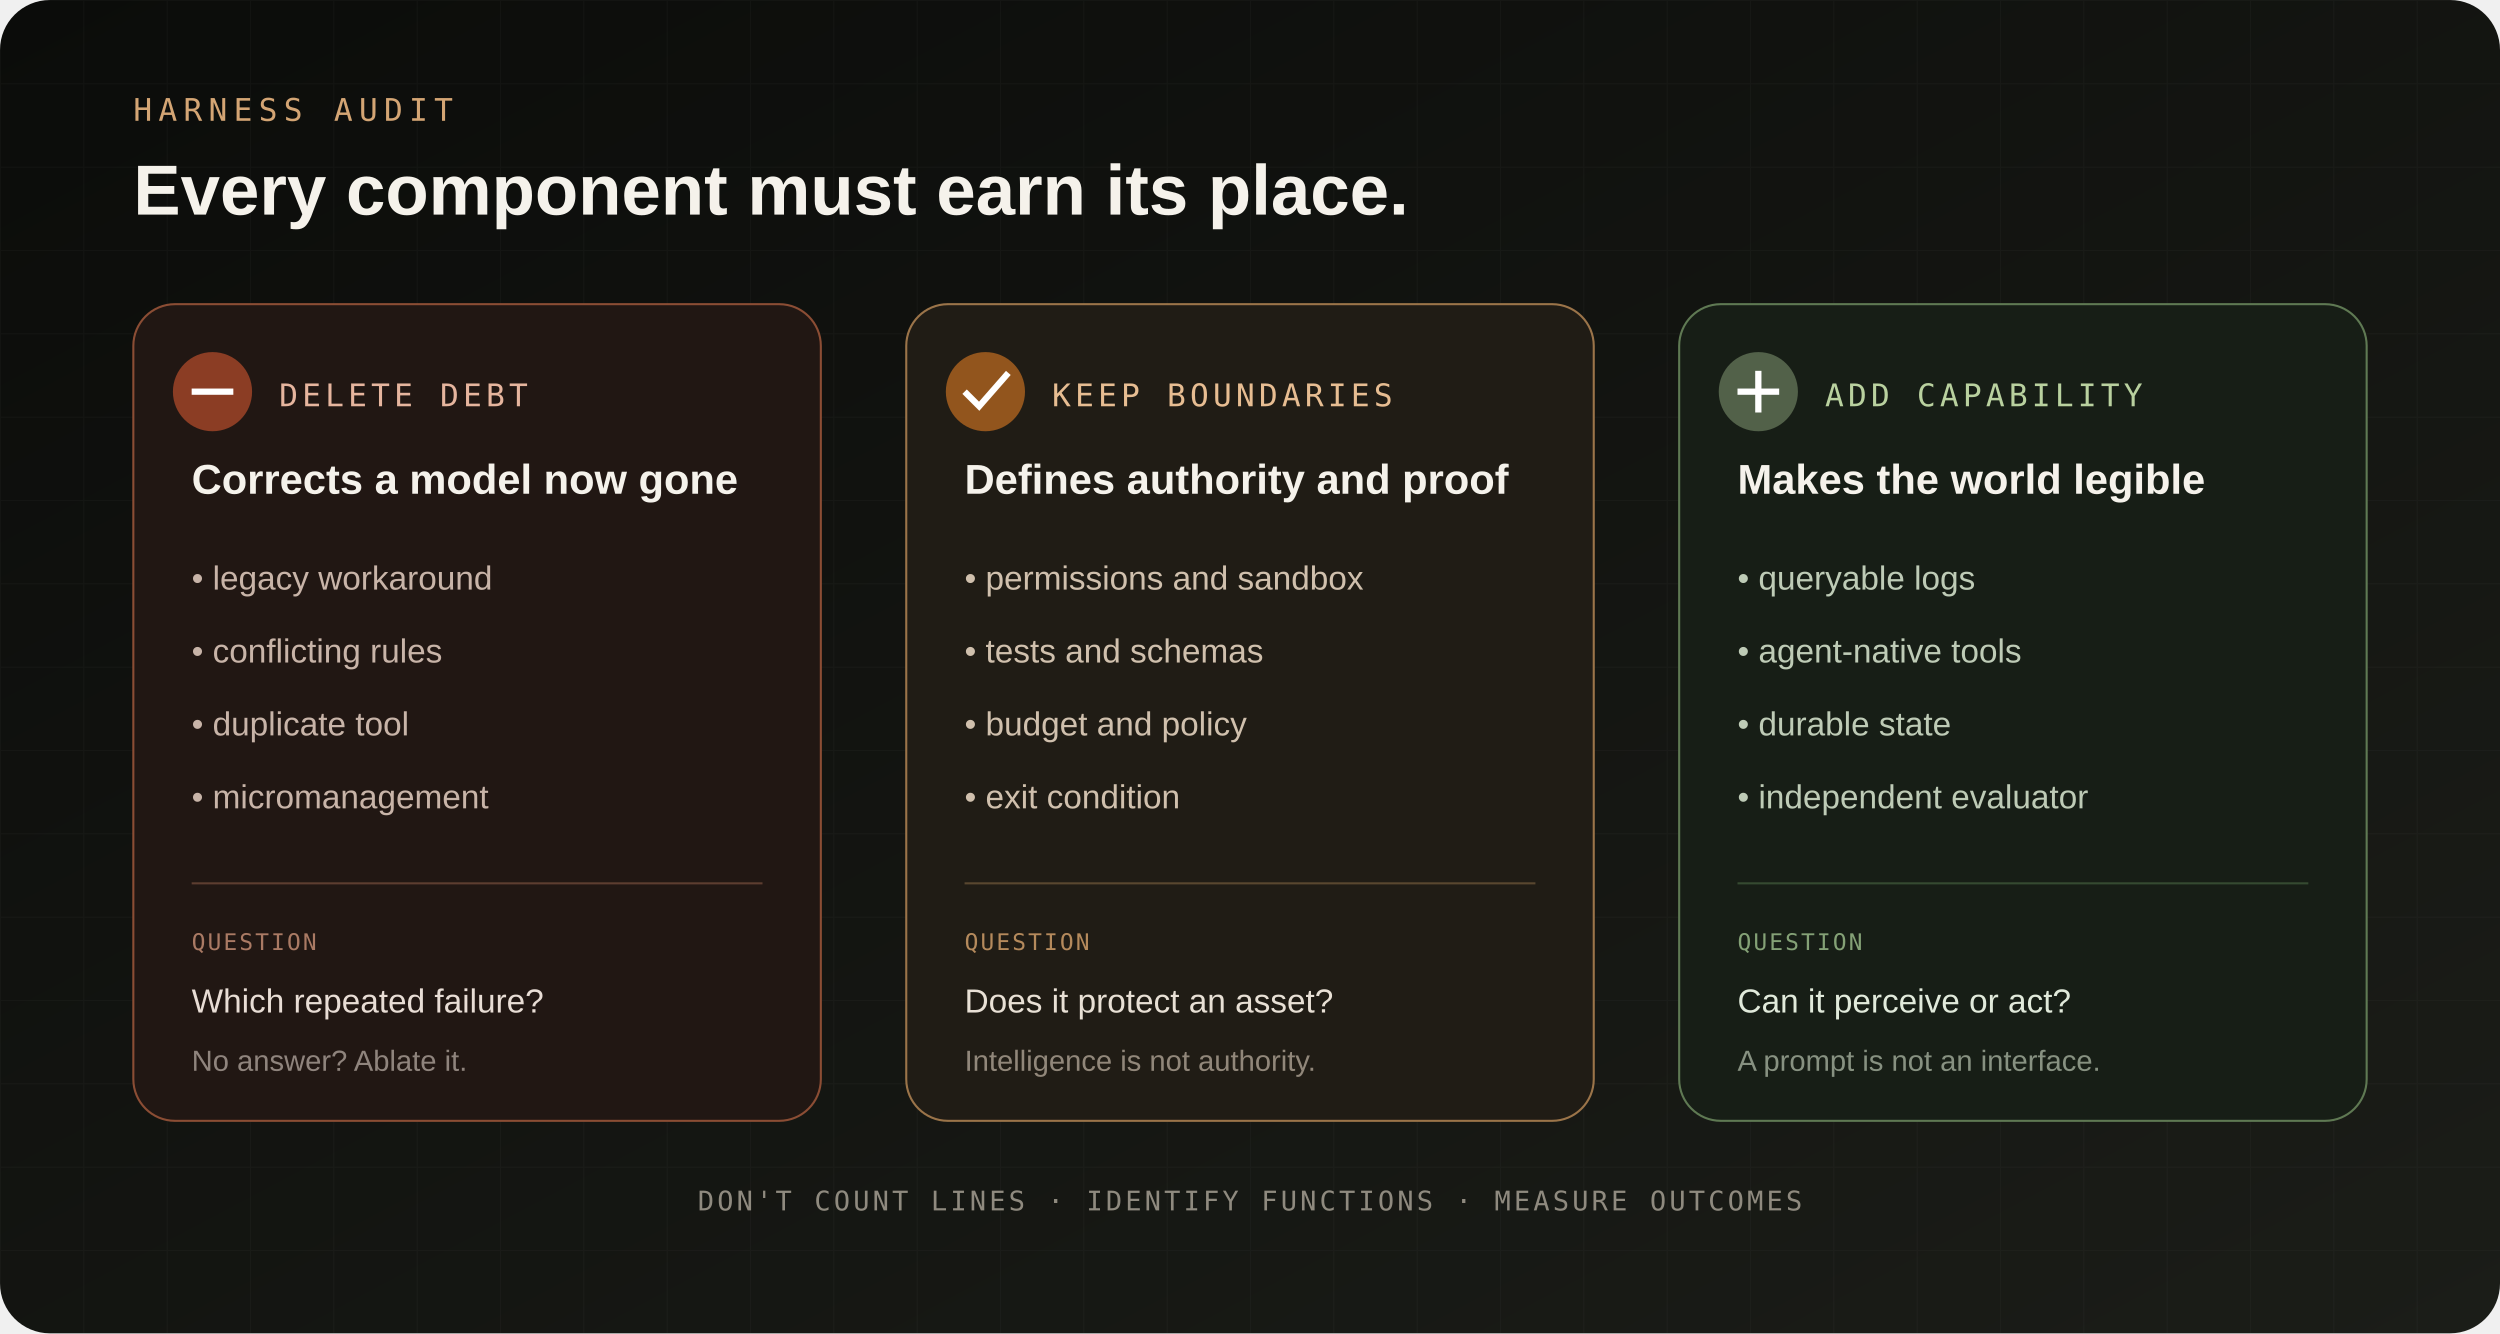
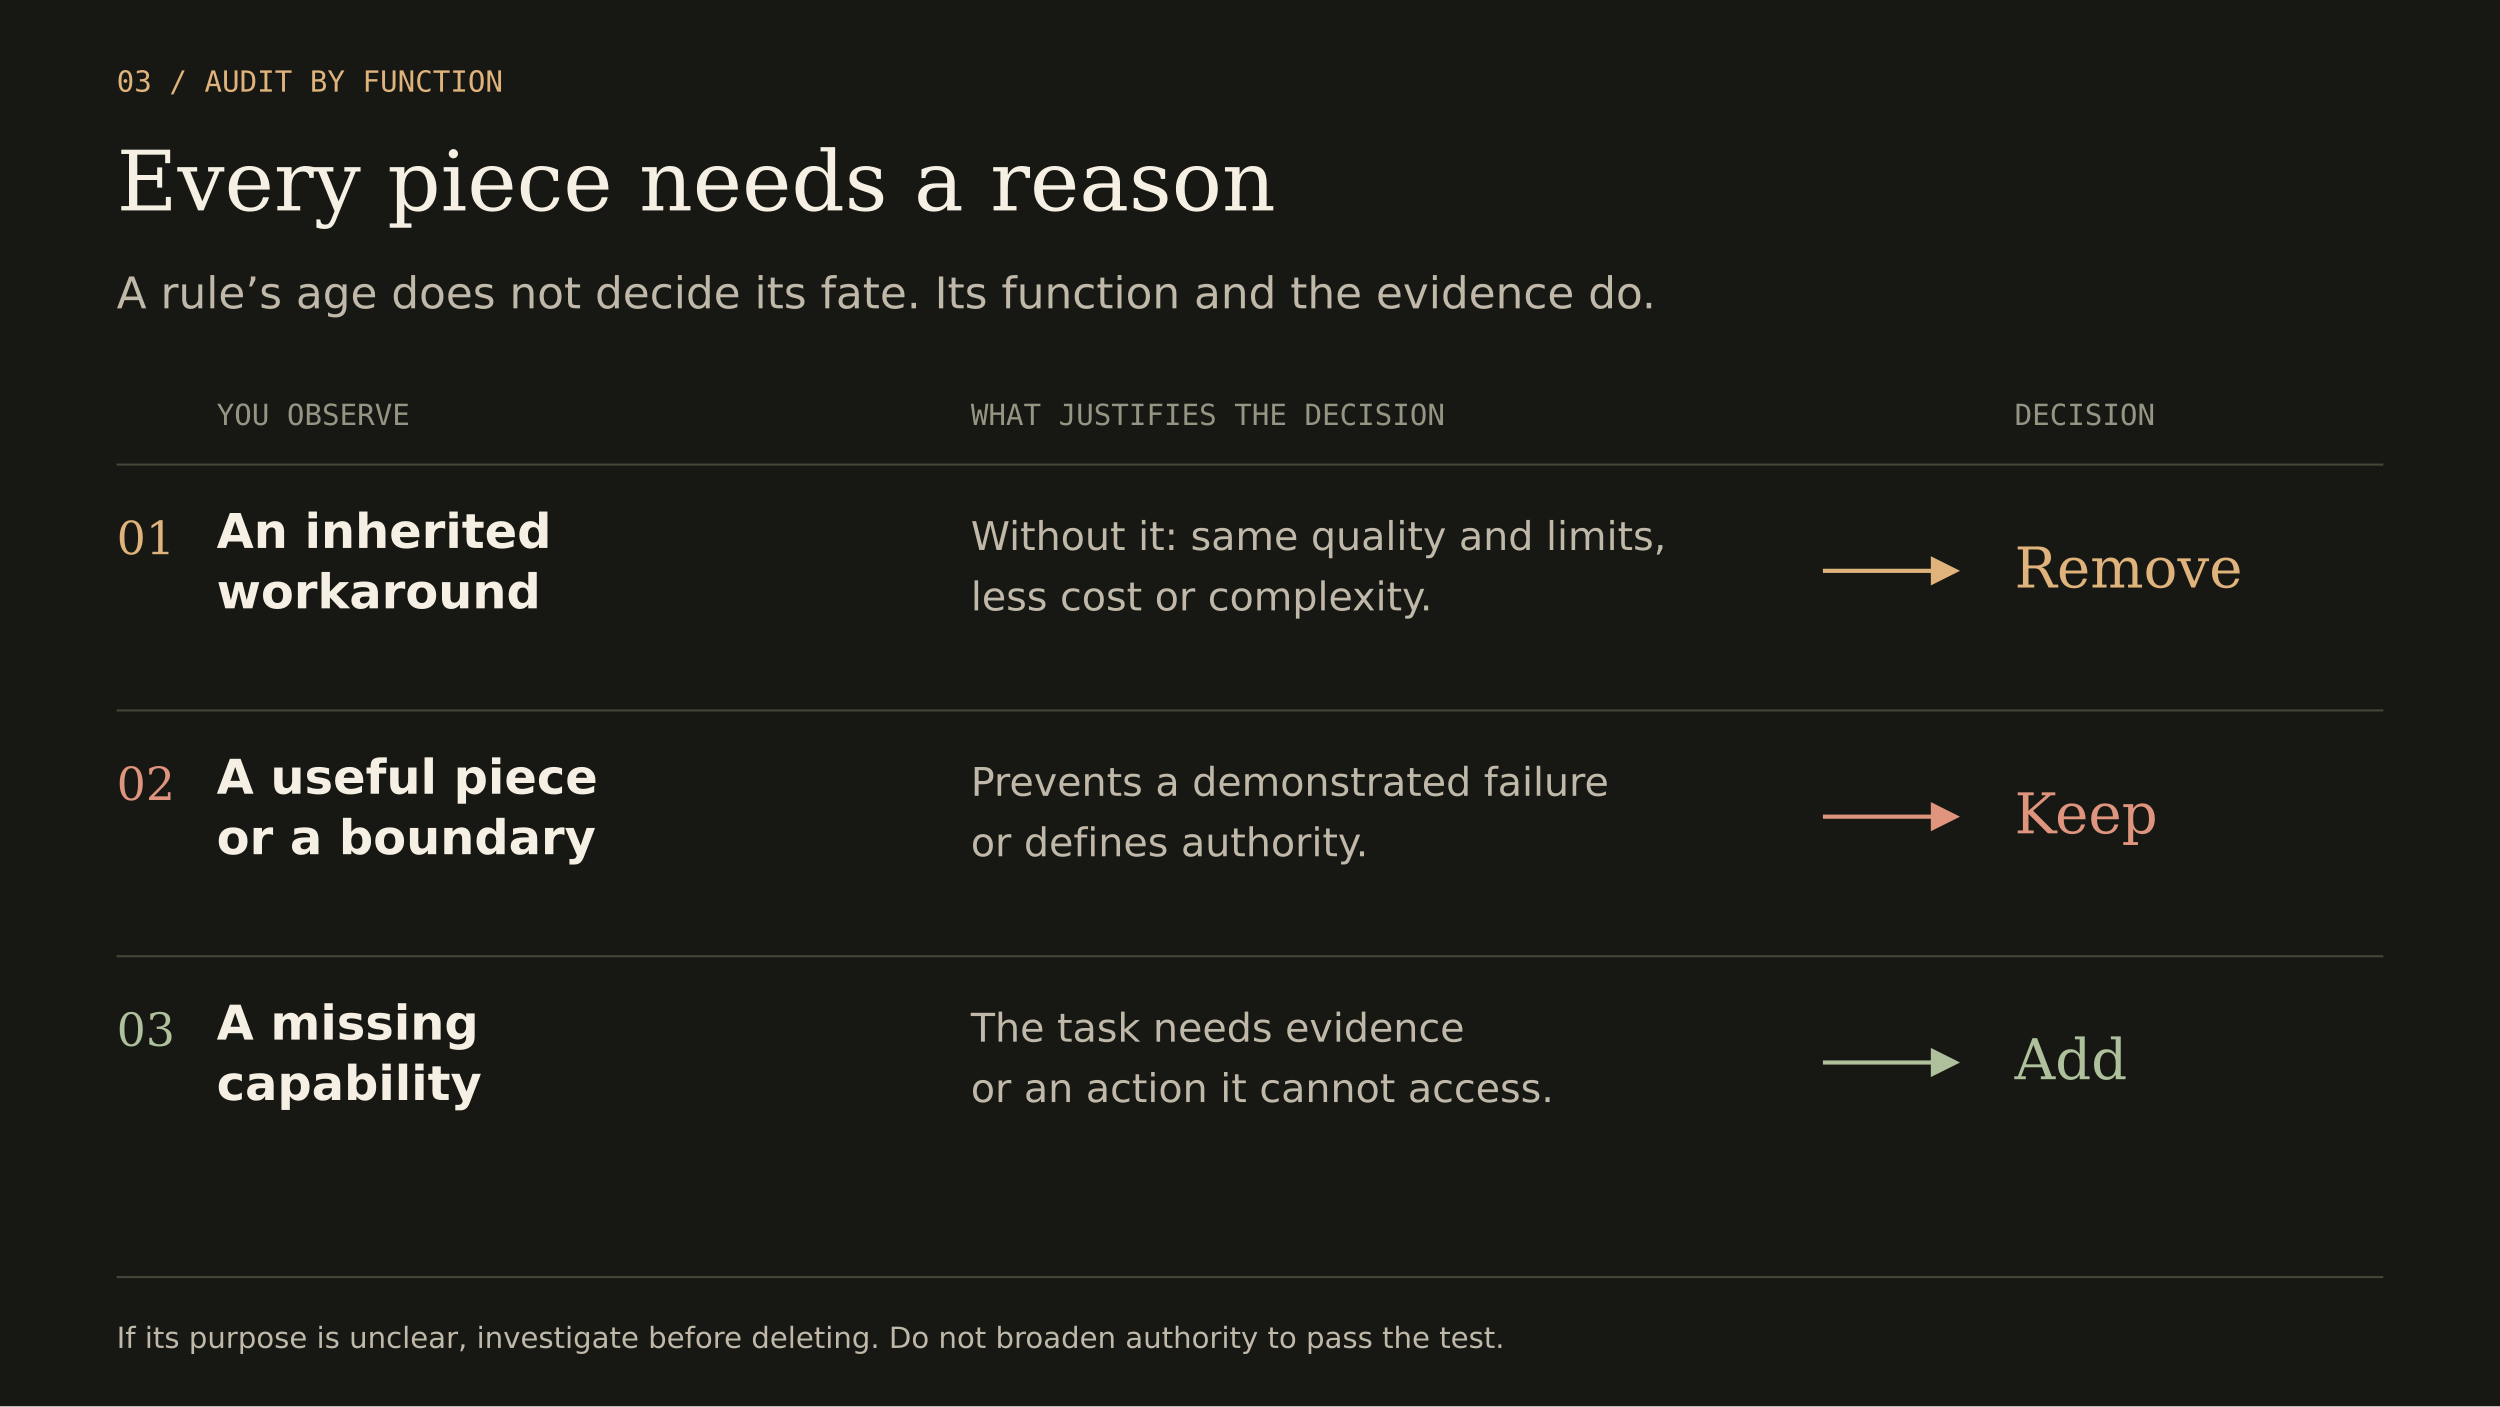
- <svg xmlns="http://www.w3.org/2000/svg" viewBox="0 0 1200 640" role="img" aria-labelledby="title desc">
+ <svg xmlns="http://www.w3.org/2000/svg" viewBox="0 0 1200 675" role="img" aria-labelledby="title desc">
  <defs>
-     <linearGradient id="bg" x1="0" y1="0" x2="1" y2="1">
-       <stop stop-color="#0b0c0a" />
-       <stop offset="1" stop-color="#1b1d18" />
-     </linearGradient>
-     <pattern id="grid" width="40" height="40" patternUnits="userSpaceOnUse">
-       <path d="M40 0H0V40" fill="none" stroke="#fff" stroke-opacity=".025" />
-     </pattern>
+     <marker id="sage" viewBox="0 0 10 10" refX="8" refY="5" markerWidth="7" markerHeight="7" orient="auto">
+       <path d="M0 0L10 5L0 10Z" fill="#aec09c" />
+     </marker>
+     <marker id="amber" viewBox="0 0 10 10" refX="8" refY="5" markerWidth="7" markerHeight="7" orient="auto">
+       <path d="M0 0L10 5L0 10Z" fill="#dfb37b" />
+     </marker>
+     <marker id="rust" viewBox="0 0 10 10" refX="8" refY="5" markerWidth="7" markerHeight="7" orient="auto">
+       <path d="M0 0L10 5L0 10Z" fill="#df947d" />
+     </marker>
+     <marker id="muted" viewBox="0 0 10 10" refX="8" refY="5" markerWidth="7" markerHeight="7" orient="auto">
+       <path d="M0 0L10 5L0 10Z" fill="#c0b9aa" />
+     </marker>
  </defs>
-   <rect width="1200" height="640" rx="24" fill="url(#bg)" />
-   <rect width="1200" height="640" rx="24" fill="url(#grid)" />
-   <text x="64" y="58" fill="#d4a574" font-family="monospace" font-size="15" letter-spacing="3">HARNESS AUDIT</text>
-   <text x="64" y="103" fill="#f5f2eb" font-family="Arial, sans-serif" font-size="34" font-weight="700">Every component must earn its place.</text>
-   <g transform="translate(64 146)">
-     <rect width="330" height="392" rx="20" fill="#211713" stroke="#8b4d34" />
-     <circle cx="38" cy="42" r="19" fill="#8b3d24" />
-     <path d="M28 42H48" stroke="#fff" stroke-width="3" />
-     <text x="70" y="49" fill="#e6b59e" font-family="monospace" font-size="15" letter-spacing="2">DELETE DEBT</text>
-     <text x="28" y="91" fill="#f5f2eb" font-family="Arial, sans-serif" font-size="20" font-weight="700">Corrects a model now gone</text>
-     <g fill="#c8b4a8" font-family="Arial, sans-serif" font-size="16">
-       <text x="28" y="137">• legacy workaround</text>
-       <text x="28" y="172">• conflicting rules</text>
-       <text x="28" y="207">• duplicate tool</text>
-       <text x="28" y="242">• micromanagement</text>
-     </g>
-     <line x1="28" y1="278" x2="302" y2="278" stroke="#5d3d30" />
-     <text x="28" y="310" fill="#aa7a64" font-family="monospace" font-size="11" letter-spacing="1">QUESTION</text>
-     <text x="28" y="340" fill="#e8ddd5" font-family="Arial, sans-serif" font-size="16">Which repeated failure?</text>
-     <text x="28" y="368" fill="#8f847d" font-family="Arial, sans-serif" font-size="14">No answer? Ablate it.</text>
-   </g>
-   <g transform="translate(435 146)">
-     <rect width="330" height="392" rx="20" fill="#201c15" stroke="#9b7449" />
-     <circle cx="38" cy="42" r="19" fill="#92551d" />
-     <path d="M28 42L35 49 49 33" fill="none" stroke="#fff" stroke-width="3" />
-     <text x="70" y="49" fill="#e7bd92" font-family="monospace" font-size="15" letter-spacing="2">KEEP BOUNDARIES</text>
-     <text x="28" y="91" fill="#f5f2eb" font-family="Arial, sans-serif" font-size="20" font-weight="700">Defines authority and proof</text>
-     <g fill="#d0c0ad" font-family="Arial, sans-serif" font-size="16">
-       <text x="28" y="137">• permissions and sandbox</text>
-       <text x="28" y="172">• tests and schemas</text>
-       <text x="28" y="207">• budget and policy</text>
-       <text x="28" y="242">• exit condition</text>
-     </g>
-     <line x1="28" y1="278" x2="302" y2="278" stroke="#59472f" />
-     <text x="28" y="310" fill="#b58a5c" font-family="monospace" font-size="11" letter-spacing="1">QUESTION</text>
-     <text x="28" y="340" fill="#e8e0d5" font-family="Arial, sans-serif" font-size="16">Does it protect an asset?</text>
-     <text x="28" y="368" fill="#91877a" font-family="Arial, sans-serif" font-size="14">Intelligence is not authority.</text>
-   </g>
-   <g transform="translate(806 146)">
-     <rect width="330" height="392" rx="20" fill="#171e16" stroke="#5f7953" />
-     <circle cx="38" cy="42" r="19" fill="#526149" />
-     <path d="M28 42H48M38 32V52" stroke="#fff" stroke-width="3" />
-     <text x="70" y="49" fill="#b9d19f" font-family="monospace" font-size="15" letter-spacing="2">ADD CAPABILITY</text>
-     <text x="28" y="91" fill="#f5f2eb" font-family="Arial, sans-serif" font-size="20" font-weight="700">Makes the world legible</text>
-     <g fill="#becbb6" font-family="Arial, sans-serif" font-size="16">
-       <text x="28" y="137">• queryable logs</text>
-       <text x="28" y="172">• agent-native tools</text>
-       <text x="28" y="207">• durable state</text>
-       <text x="28" y="242">• independent evaluator</text>
-     </g>
-     <line x1="28" y1="278" x2="302" y2="278" stroke="#354a31" />
-     <text x="28" y="310" fill="#84a176" font-family="monospace" font-size="11" letter-spacing="1">QUESTION</text>
-     <text x="28" y="340" fill="#e1eadb" font-family="Arial, sans-serif" font-size="16">Can it perceive or act?</text>
-     <text x="28" y="368" fill="#879181" font-family="Arial, sans-serif" font-size="14">A prompt is not an interface.</text>
-   </g>
-   <text x="600" y="581" text-anchor="middle" fill="#8f8a7f" font-family="monospace" font-size="13" letter-spacing="1.5">DON'T COUNT LINES · IDENTIFY FUNCTIONS · MEASURE OUTCOMES</text>
+   <rect x="0" y="0" width="1200" height="675" rx="0" fill="#171813" stroke="none" />
+   <text x="56" y="44" fill="#dfb37b" font-family="DejaVu Sans Mono, monospace" font-size="14" font-weight="400" text-anchor="start">03 / AUDIT BY FUNCTION</text>
+   <text x="56" y="101" fill="#f6f0e4" font-family="Georgia, DejaVu Serif, serif" font-size="40" font-weight="400" text-anchor="start">Every piece needs a reason</text>
+   <text x="56" y="148" fill="#c0b9aa" font-family="DejaVu Sans, sans-serif" font-size="21" font-weight="400" text-anchor="start">A rule’s age does not decide its fate. Its function and the evidence do.</text>
+   <text x="104" y="204" fill="#969584" font-family="DejaVu Sans Mono, monospace" font-size="14" font-weight="400" text-anchor="start">YOU OBSERVE</text>
+   <text x="466" y="204" fill="#969584" font-family="DejaVu Sans Mono, monospace" font-size="14" font-weight="400" text-anchor="start">WHAT JUSTIFIES THE DECISION</text>
+   <text x="967" y="204" fill="#969584" font-family="DejaVu Sans Mono, monospace" font-size="14" font-weight="400" text-anchor="start">DECISION</text>
+   <line x1="56" y1="223" x2="1144" y2="223" stroke="#454639" stroke-width="1" />
+   <text x="56" y="266" fill="#dfb37b" font-family="Georgia, DejaVu Serif, serif" font-size="22" font-weight="400" text-anchor="start">01</text>
+   <text x="104" y="263" fill="#f6f0e4" font-family="DejaVu Sans, sans-serif" font-size="23" font-weight="600" text-anchor="start">An inherited</text>
+   <text x="104" y="292" fill="#f6f0e4" font-family="DejaVu Sans, sans-serif" font-size="23" font-weight="600" text-anchor="start">workaround</text>
+   <text x="466" y="264" fill="#c0b9aa" font-family="DejaVu Sans, sans-serif" font-size="19" font-weight="400" text-anchor="start">Without it: same quality and limits,</text>
+   <text x="466" y="293" fill="#c0b9aa" font-family="DejaVu Sans, sans-serif" font-size="19" font-weight="400" text-anchor="start">less cost or complexity.</text>
+   <path d="M875 274H938" fill="none" stroke="#dfb37b" stroke-width="2" marker-end="url(#amber)" />
+   <text x="967" y="282" fill="#dfb37b" font-family="Georgia, DejaVu Serif, serif" font-size="27" font-weight="400" text-anchor="start">Remove</text>
+   <line x1="56" y1="341" x2="1144" y2="341" stroke="#454639" stroke-width="1" />
+   <text x="56" y="384" fill="#df947d" font-family="Georgia, DejaVu Serif, serif" font-size="22" font-weight="400" text-anchor="start">02</text>
+   <text x="104" y="381" fill="#f6f0e4" font-family="DejaVu Sans, sans-serif" font-size="23" font-weight="600" text-anchor="start">A useful piece</text>
+   <text x="104" y="410" fill="#f6f0e4" font-family="DejaVu Sans, sans-serif" font-size="23" font-weight="600" text-anchor="start">or a boundary</text>
+   <text x="466" y="382" fill="#c0b9aa" font-family="DejaVu Sans, sans-serif" font-size="19" font-weight="400" text-anchor="start">Prevents a demonstrated failure</text>
+   <text x="466" y="411" fill="#c0b9aa" font-family="DejaVu Sans, sans-serif" font-size="19" font-weight="400" text-anchor="start">or defines authority.</text>
+   <path d="M875 392H938" fill="none" stroke="#df947d" stroke-width="2" marker-end="url(#rust)" />
+   <text x="967" y="400" fill="#df947d" font-family="Georgia, DejaVu Serif, serif" font-size="27" font-weight="400" text-anchor="start">Keep</text>
+   <line x1="56" y1="459" x2="1144" y2="459" stroke="#454639" stroke-width="1" />
+   <text x="56" y="502" fill="#aec09c" font-family="Georgia, DejaVu Serif, serif" font-size="22" font-weight="400" text-anchor="start">03</text>
+   <text x="104" y="499" fill="#f6f0e4" font-family="DejaVu Sans, sans-serif" font-size="23" font-weight="600" text-anchor="start">A missing</text>
+   <text x="104" y="528" fill="#f6f0e4" font-family="DejaVu Sans, sans-serif" font-size="23" font-weight="600" text-anchor="start">capability</text>
+   <text x="466" y="500" fill="#c0b9aa" font-family="DejaVu Sans, sans-serif" font-size="19" font-weight="400" text-anchor="start">The task needs evidence</text>
+   <text x="466" y="529" fill="#c0b9aa" font-family="DejaVu Sans, sans-serif" font-size="19" font-weight="400" text-anchor="start">or an action it cannot access.</text>
+   <path d="M875 510H938" fill="none" stroke="#aec09c" stroke-width="2" marker-end="url(#sage)" />
+   <text x="967" y="518" fill="#aec09c" font-family="Georgia, DejaVu Serif, serif" font-size="27" font-weight="400" text-anchor="start">Add</text>
+   <line x1="56" y1="613" x2="1144" y2="613" stroke="#454639" stroke-width="1" />
+   <text x="56" y="647" fill="#c0b9aa" font-family="DejaVu Sans, sans-serif" font-size="14" font-weight="400" text-anchor="start">If its purpose is unclear, investigate before deleting. Do not broaden authority to pass the test.</text>
</svg>
